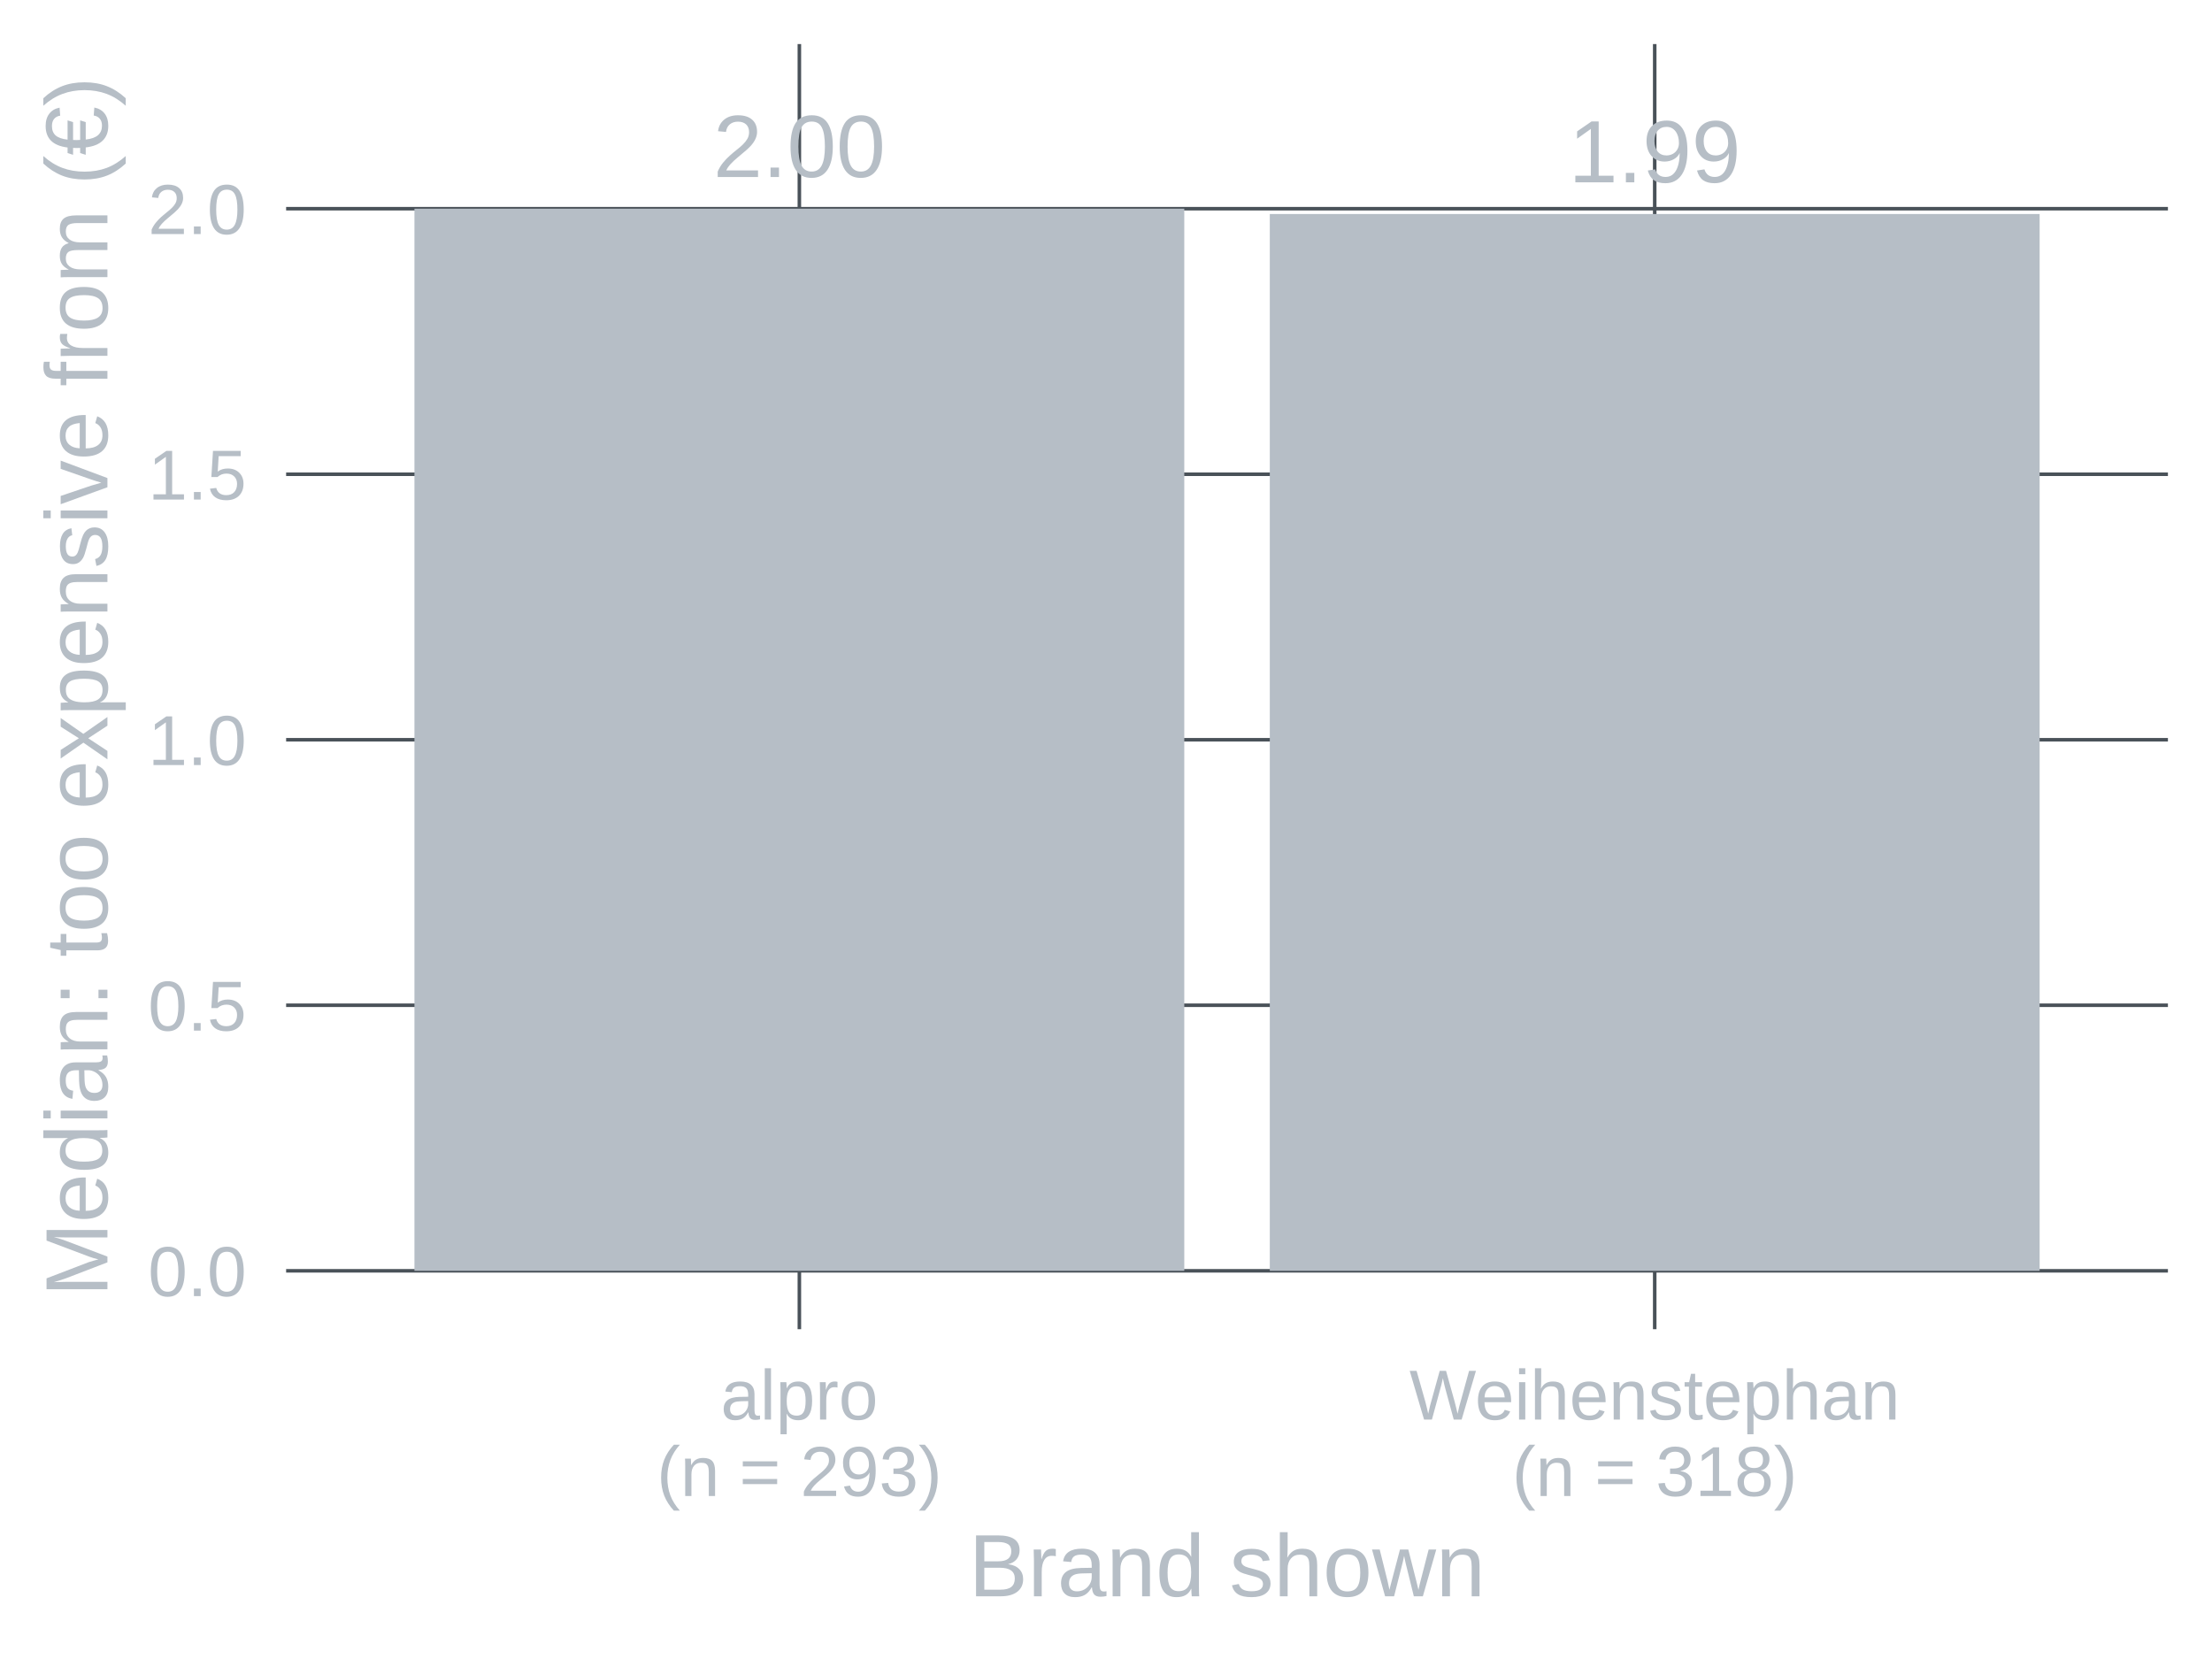
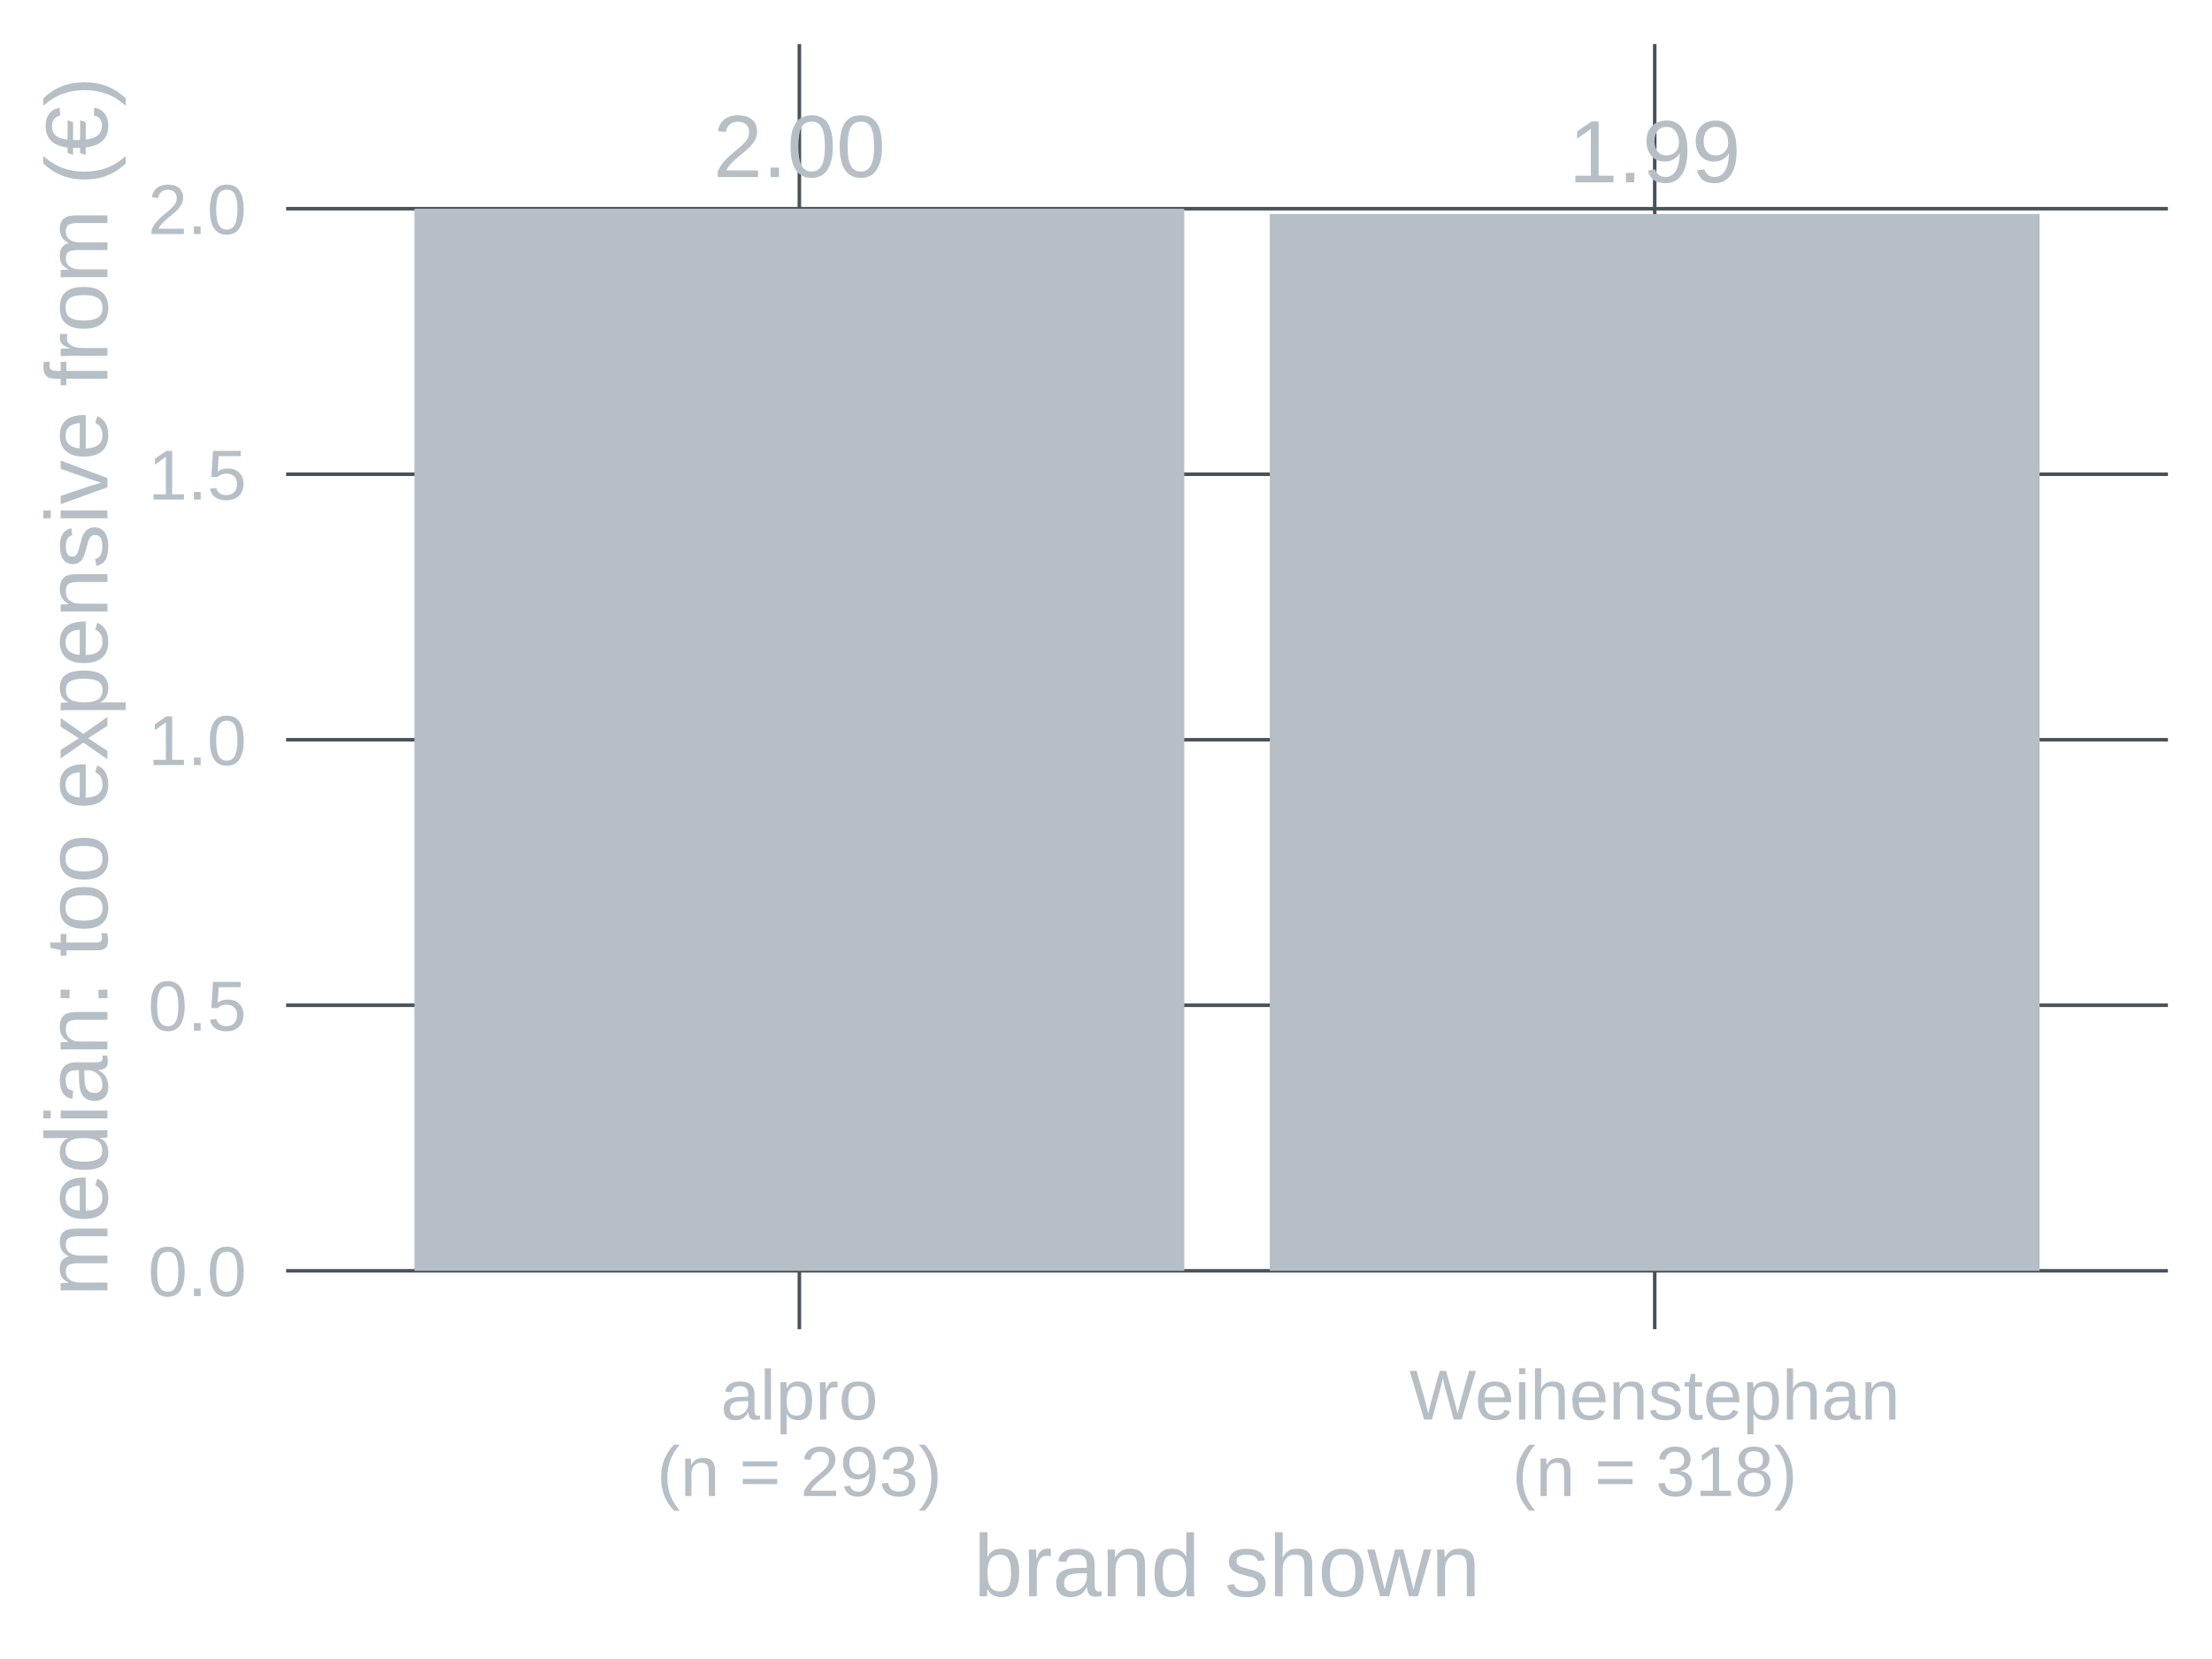
<svg xmlns="http://www.w3.org/2000/svg" width="800.00pt" height="600.00pt" viewBox="0 0 800.00 600.00">
  <g class="svglite">
    <defs>
      <style type="text/css">
    .svglite line, .svglite polyline, .svglite polygon, .svglite path, .svglite rect, .svglite circle {
      fill: none;
      stroke: #000000;
      stroke-linecap: round;
      stroke-linejoin: round;
      stroke-miterlimit: 10.00;
    }
    .svglite text {
      white-space: pre;
    }
    .svglite g.glyphgroup path {
      fill: inherit;
      stroke: none;
    }
  </style>
    </defs>
    <rect width="100%" height="100%" style="stroke: none; fill: none;" />
    <defs>
      <clipPath id="cpMC4wMHw4MDAuMDB8MC4wMHw2MDAuMDA=">
        <rect x="0.00" y="0.00" width="800.00" height="600.00" />
      </clipPath>
    </defs>
    <g clip-path="url(#cpMC4wMHw4MDAuMDB8MC4wMHw2MDAuMDA=)">
      <rect x="-0" y="0.00" width="800.00" height="600.00" style="stroke-width: 3.10; stroke: none;" />
    </g>
    <defs>
      <clipPath id="cpMTAzLjQ4fDc4NC4wNnwxNS45NHw0ODAuNzM=">
        <rect x="103.48" y="15.94" width="680.58" height="464.79" />
      </clipPath>
    </defs>
    <g clip-path="url(#cpMTAzLjQ4fDc4NC4wNnwxNS45NHw0ODAuNzM=)">
      <rect x="103.48" y="15.94" width="680.58" height="464.79" style="stroke-width: 3.10; stroke: none;" />
      <polyline points="103.48,459.60 784.06,459.60 " style="stroke-width: 1.28; stroke: #4A5259; stroke-linecap: butt;" />
      <polyline points="103.48,363.57 784.06,363.57 " style="stroke-width: 1.28; stroke: #4A5259; stroke-linecap: butt;" />
      <polyline points="103.48,267.54 784.06,267.54 " style="stroke-width: 1.28; stroke: #4A5259; stroke-linecap: butt;" />
      <polyline points="103.48,171.51 784.06,171.51 " style="stroke-width: 1.28; stroke: #4A5259; stroke-linecap: butt;" />
      <polyline points="103.48,75.48 784.06,75.48 " style="stroke-width: 1.28; stroke: #4A5259; stroke-linecap: butt;" />
      <polyline points="289.10,480.73 289.10,15.94 " style="stroke-width: 1.28; stroke: #4A5259; stroke-linecap: butt;" />
      <polyline points="598.45,480.73 598.45,15.94 " style="stroke-width: 1.28; stroke: #4A5259; stroke-linecap: butt;" />
      <rect x="459.24" y="77.40" width="278.42" height="382.20" style="stroke-width: 3.10; stroke: none; stroke-linecap: butt; stroke-linejoin: miter; fill: #B6BEC6;" />
      <rect x="149.89" y="75.48" width="278.42" height="384.12" style="stroke-width: 3.10; stroke: none; stroke-linecap: butt; stroke-linejoin: miter; fill: #B6BEC6;" />
      <text x="598.45" y="65.95" text-anchor="middle" style="font-size: 32.00px;fill: #B6BEC6; font-family: &quot;Arial&quot;;" textLength="62.23px" lengthAdjust="spacingAndGlyphs">1.99</text>
      <text x="289.10" y="64.03" text-anchor="middle" style="font-size: 32.00px;fill: #B6BEC6; font-family: &quot;Arial&quot;;" textLength="62.23px" lengthAdjust="spacingAndGlyphs">2.00</text>
    </g>
    <g clip-path="url(#cpMC4wMHw4MDAuMDB8MC4wMHw2MDAuMDA=)">
      <text x="89.14" y="468.76" text-anchor="end" style="font-size: 25.60px;fill: #B6BEC6; font-family: &quot;Arial&quot;;" textLength="35.58px" lengthAdjust="spacingAndGlyphs">0.0</text>
      <text x="89.14" y="372.73" text-anchor="end" style="font-size: 25.60px;fill: #B6BEC6; font-family: &quot;Arial&quot;;" textLength="35.58px" lengthAdjust="spacingAndGlyphs">0.5</text>
      <text x="89.14" y="276.70" text-anchor="end" style="font-size: 25.60px;fill: #B6BEC6; font-family: &quot;Arial&quot;;" textLength="35.58px" lengthAdjust="spacingAndGlyphs">1.0</text>
      <text x="89.14" y="180.67" text-anchor="end" style="font-size: 25.60px;fill: #B6BEC6; font-family: &quot;Arial&quot;;" textLength="35.58px" lengthAdjust="spacingAndGlyphs">1.5</text>
      <text x="89.14" y="84.64" text-anchor="end" style="font-size: 25.60px;fill: #B6BEC6; font-family: &quot;Arial&quot;;" textLength="35.58px" lengthAdjust="spacingAndGlyphs">2.0</text>
      <text x="289.10" y="513.40" text-anchor="middle" style="font-size: 25.60px;fill: #B6BEC6; font-family: &quot;Arial&quot;;" textLength="56.91px" lengthAdjust="spacingAndGlyphs">alpro</text>
      <text x="289.10" y="541.05" text-anchor="middle" style="font-size: 25.60px;fill: #B6BEC6; font-family: &quot;Arial&quot;;" textLength="103.14px" lengthAdjust="spacingAndGlyphs">(n = 293)</text>
      <text x="598.45" y="513.40" text-anchor="middle" style="font-size: 25.60px;fill: #B6BEC6; font-family: &quot;Arial&quot;;" textLength="177.39px" lengthAdjust="spacingAndGlyphs">Weihenstephan</text>
      <text x="598.45" y="541.05" text-anchor="middle" style="font-size: 25.60px;fill: #B6BEC6; font-family: &quot;Arial&quot;;" textLength="103.14px" lengthAdjust="spacingAndGlyphs">(n = 318)</text>
-       <text x="443.77" y="577.32" text-anchor="middle" style="font-size: 32.00px;fill: #B6BEC6; font-family: &quot;Arial&quot;;" textLength="186.78px" lengthAdjust="spacingAndGlyphs">Brand shown</text>
-       <text transform="translate(38.85,248.33) rotate(-90)" text-anchor="middle" style="font-size: 32.00px;fill: #B6BEC6; font-family: &quot;Arial&quot;;" textLength="441.09px" lengthAdjust="spacingAndGlyphs">Median: too expensive from (€)</text>
+       <text x="443.77" y="577.32" text-anchor="middle" style="font-size: 32.00px;fill: #B6BEC6; font-family: &quot;Arial&quot;;" textLength="183.23px" lengthAdjust="spacingAndGlyphs">brand shown</text>
+       <text transform="translate(38.85,248.33) rotate(-90)" text-anchor="middle" style="font-size: 32.00px;fill: #B6BEC6; font-family: &quot;Arial&quot;;" textLength="441.09px" lengthAdjust="spacingAndGlyphs">median: too expensive from (€)</text>
    </g>
  </g>
</svg>
